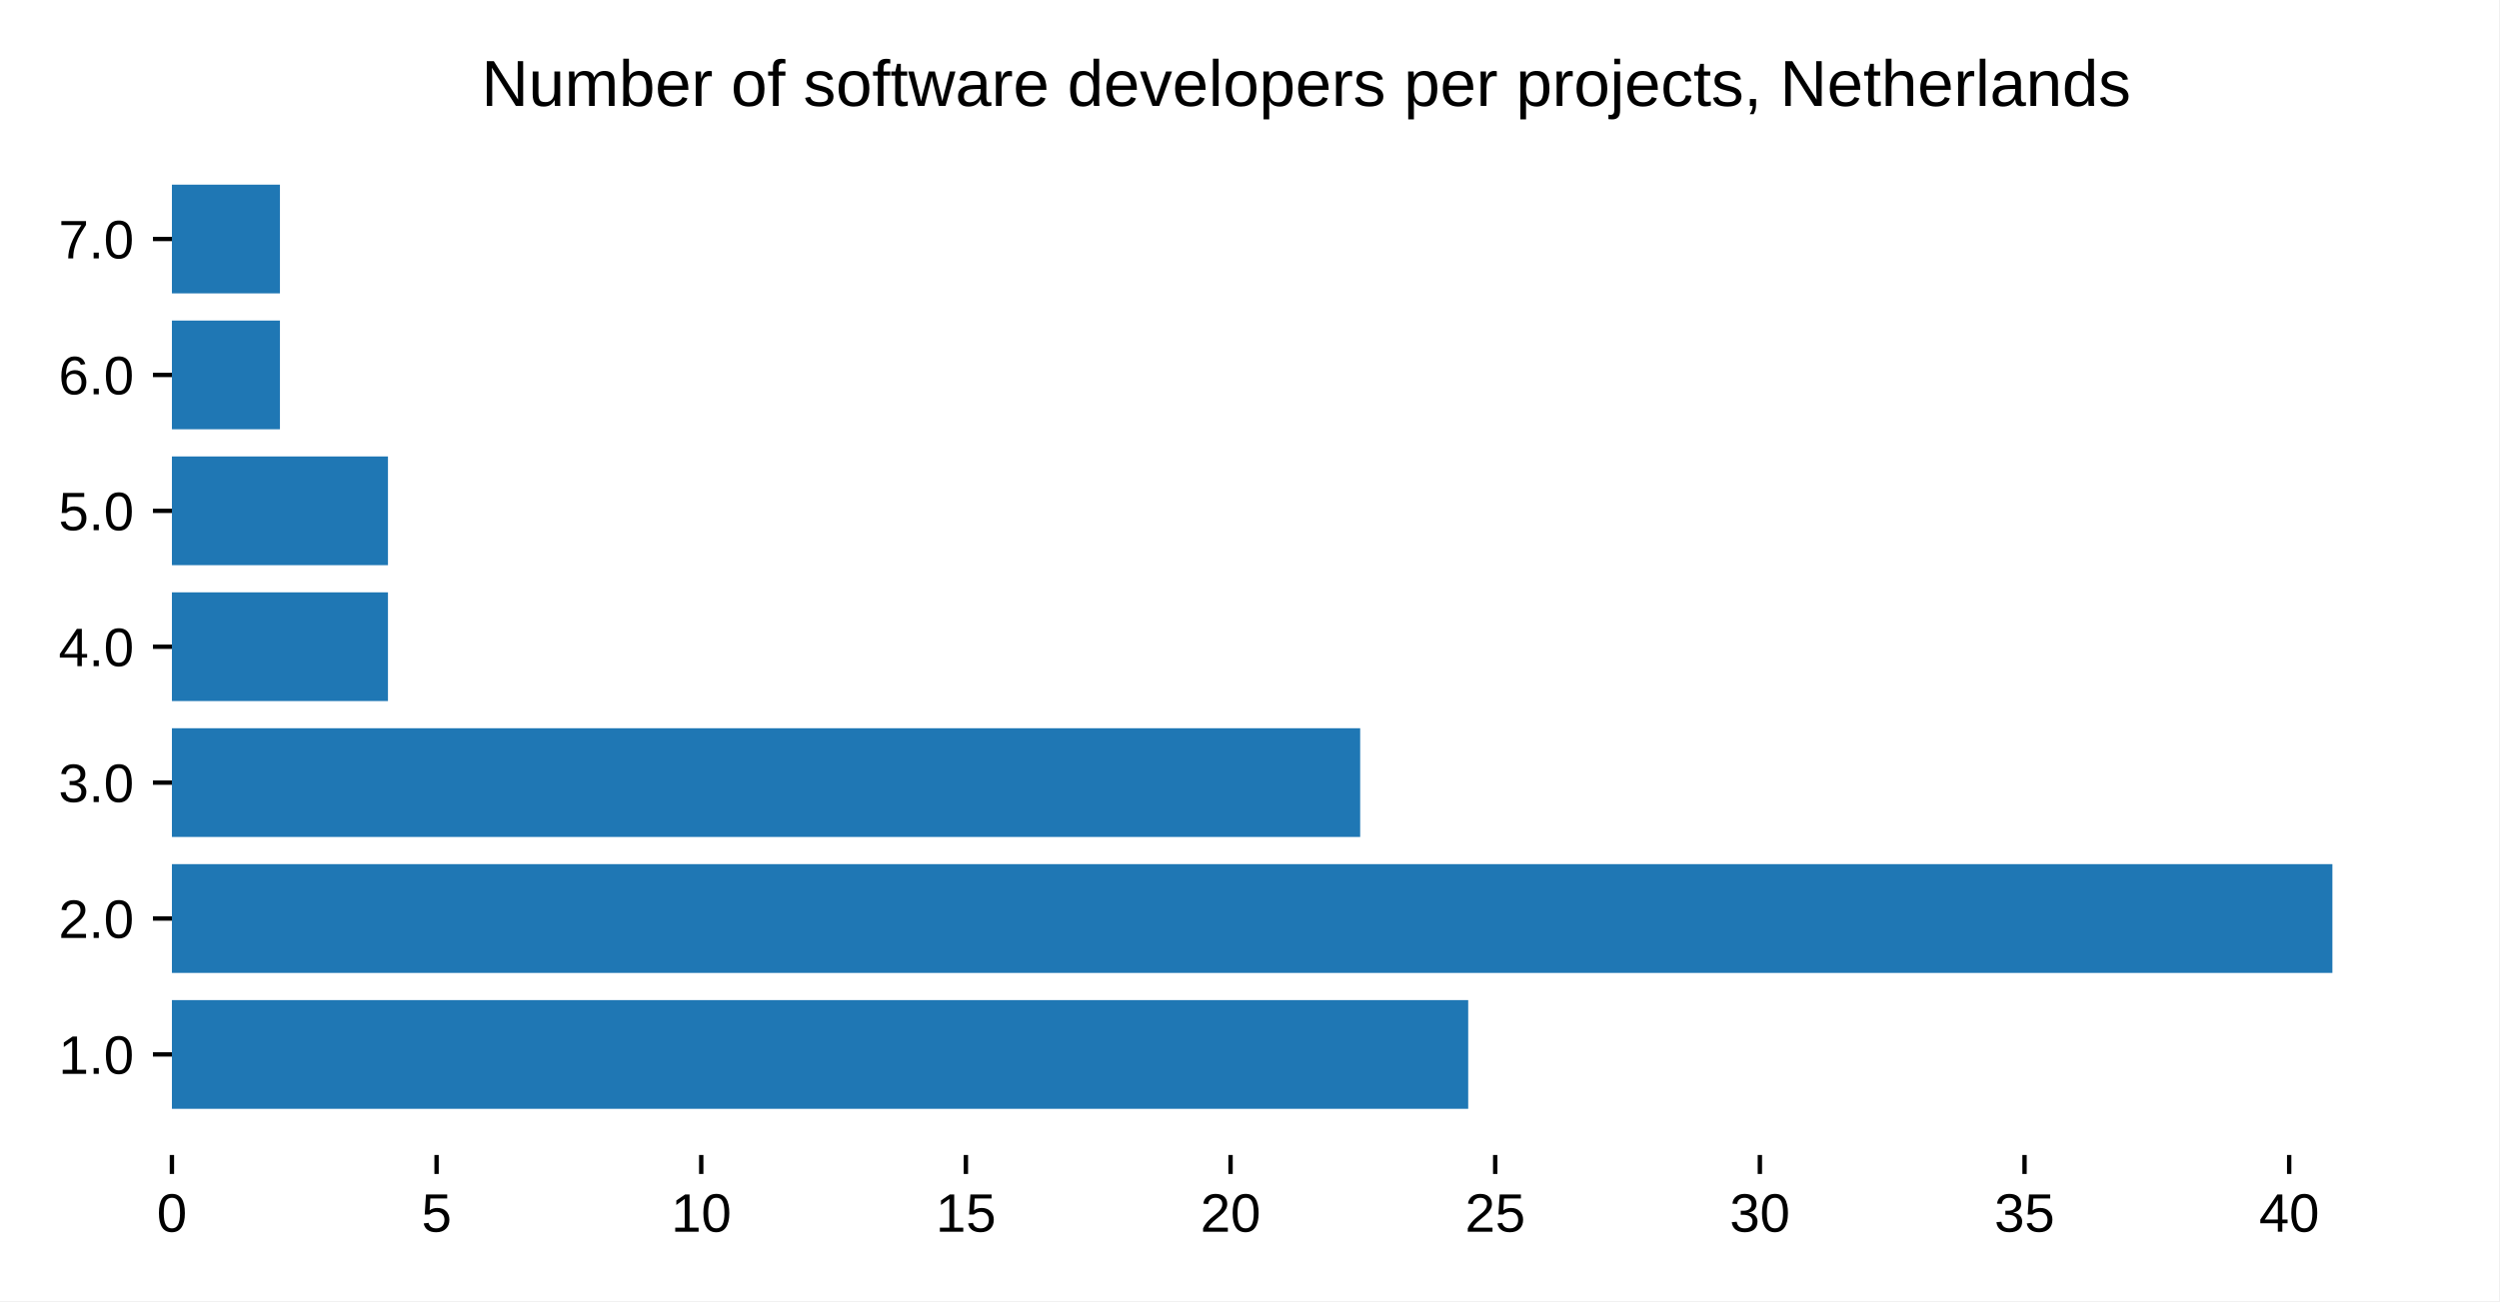
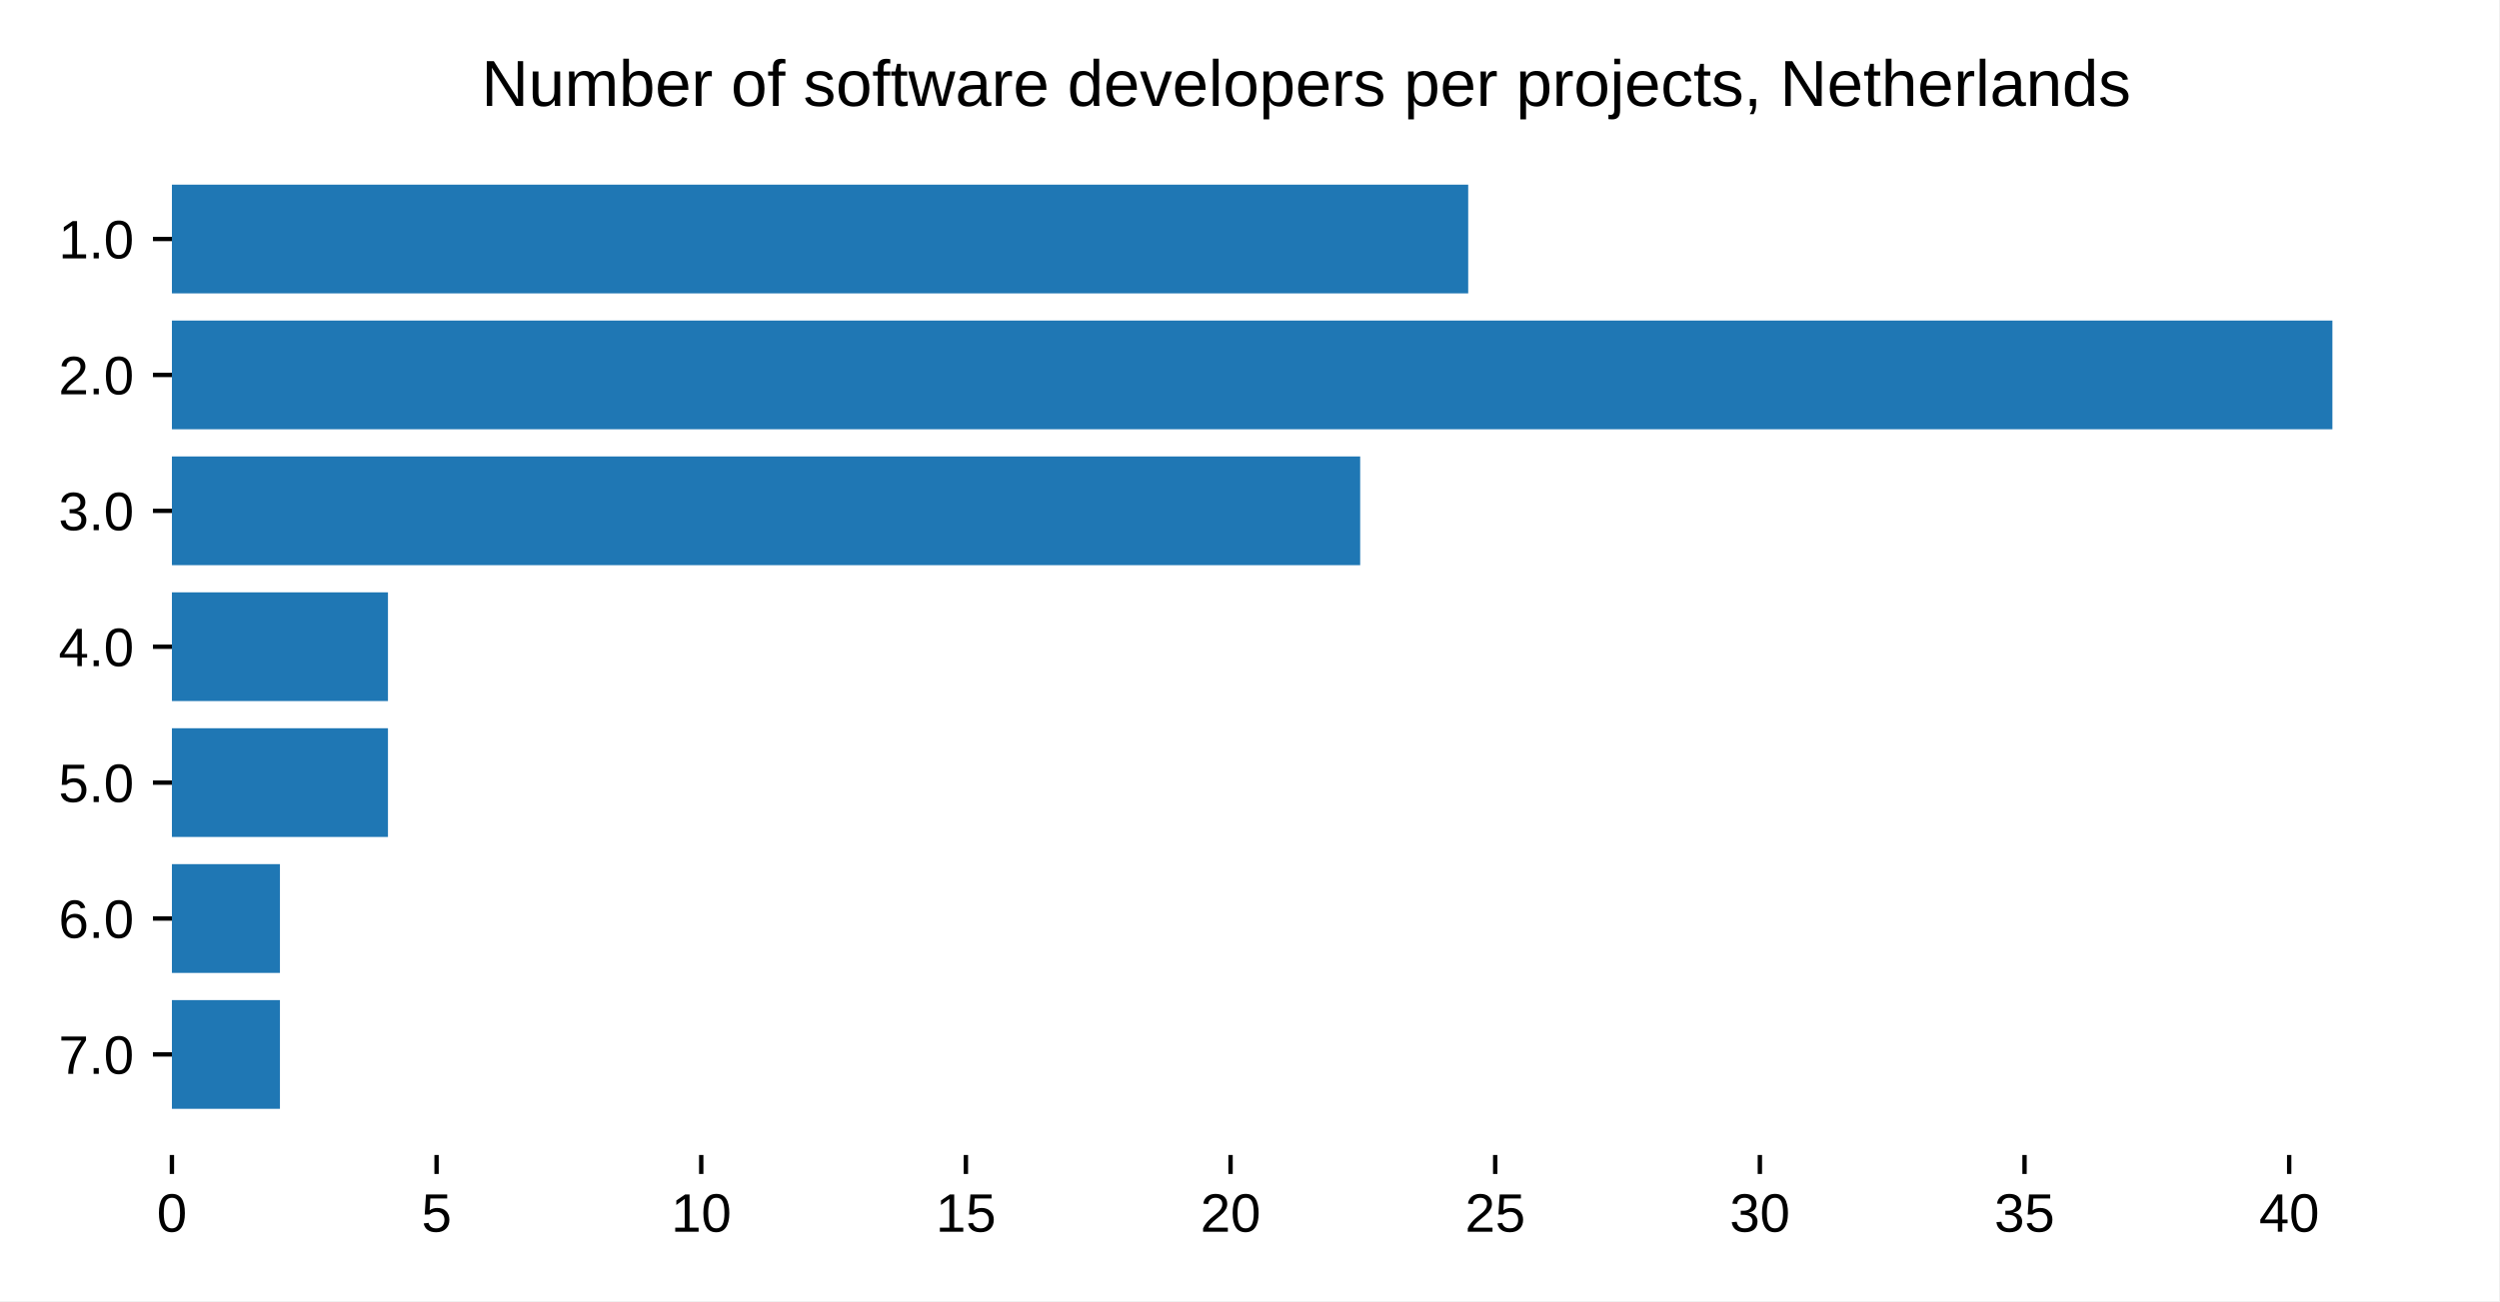
<svg xmlns="http://www.w3.org/2000/svg" xmlns:xlink="http://www.w3.org/1999/xlink" height="240pt" version="1.1" viewBox="0 0 460.8 240" width="460.8pt">
  <defs>
    <style type="text/css">*{stroke-linecap:butt;stroke-linejoin:round;}</style>
  </defs>
  <g id="figure_1">
    <g id="patch_1">
      <path d="M 0 240  L 460.8 240  L 460.8 0  L 0 0  z " style="fill:#ffffff;" />
    </g>
    <g id="axes_1">
      <g id="patch_2">
        <path d="M 31.7 213.055  L 450 213.055  L 450 25.536  L 31.7 25.536  z " style="fill:#ffffff;" />
      </g>
      <g id="patch_3">
-         <path clip-path="url(#p8a62bd207c)" d="M 31.7 204.531  L 270.729 204.531  L 270.729 184.476  L 31.7 184.476  z " style="fill:#1f77b4;" />
+         <path clip-path="url(#p8a62bd207c)" d="M 31.7 204.531  L 51.619 204.531  L 51.619 184.476  L 31.7 184.476  z " style="fill:#1f77b4;" />
      </g>
      <g id="patch_4">
-         <path clip-path="url(#p8a62bd207c)" d="M 31.7 179.462  L 430.081 179.462  L 430.081 159.406  L 31.7 159.406  z " style="fill:#1f77b4;" />
+         <path clip-path="url(#p8a62bd207c)" d="M 31.7 179.462  L 51.619 179.462  L 51.619 159.406  L 31.7 159.406  z " style="fill:#1f77b4;" />
      </g>
      <g id="patch_5">
-         <path clip-path="url(#p8a62bd207c)" d="M 31.7 154.392  L 250.81 154.392  L 250.81 134.337  L 31.7 134.337  z " style="fill:#1f77b4;" />
+         <path clip-path="url(#p8a62bd207c)" d="M 31.7 154.392  L 71.538 154.392  L 71.538 134.337  L 31.7 134.337  z " style="fill:#1f77b4;" />
      </g>
      <g id="patch_6">
        <path clip-path="url(#p8a62bd207c)" d="M 31.7 129.323  L 71.538 129.323  L 71.538 109.267  L 31.7 109.267  z " style="fill:#1f77b4;" />
      </g>
      <g id="patch_7">
-         <path clip-path="url(#p8a62bd207c)" d="M 31.7 104.254  L 71.538 104.254  L 71.538 84.198  L 31.7 84.198  z " style="fill:#1f77b4;" />
+         <path clip-path="url(#p8a62bd207c)" d="M 31.7 104.254  L 250.81 104.254  L 250.81 84.198  L 31.7 84.198  z " style="fill:#1f77b4;" />
      </g>
      <g id="patch_8">
-         <path clip-path="url(#p8a62bd207c)" d="M 31.7 79.184  L 51.619 79.184  L 51.619 59.129  L 31.7 59.129  z " style="fill:#1f77b4;" />
+         <path clip-path="url(#p8a62bd207c)" d="M 31.7 79.184  L 430.081 79.184  L 430.081 59.129  L 31.7 59.129  z " style="fill:#1f77b4;" />
      </g>
      <g id="patch_9">
-         <path clip-path="url(#p8a62bd207c)" d="M 31.7 54.115  L 51.619 54.115  L 51.619 34.059  L 31.7 34.059  z " style="fill:#1f77b4;" />
+         <path clip-path="url(#p8a62bd207c)" d="M 31.7 54.115  L 270.729 54.115  L 270.729 34.059  L 31.7 34.059  z " style="fill:#1f77b4;" />
      </g>
      <g id="matplotlib.axis_1">
        <g id="xtick_1">
          <g id="line2d_1">
            <defs>
              <path d="M 0 0  L 0 3.5  " id="mc3a356a46d" style="stroke:#000000;stroke-width:0.8;" />
            </defs>
            <g>
              <use style="stroke:#000000;stroke-width:0.8;" x="31.7" xlink:href="#mc3a356a46d" y="213.055" />
            </g>
          </g>
          <g id="text_1">
            <text style="font-family:Arial;font-size:10px;font-stretch:normal;font-style:normal;font-weight:normal;text-anchor:middle;" transform="rotate(-0, 31.7, 227.2125)" x="31.7" y="227.213">0</text>
          </g>
        </g>
        <g id="xtick_2">
          <g id="line2d_2">
            <g>
              <use style="stroke:#000000;stroke-width:0.8;" x="80.502" xlink:href="#mc3a356a46d" y="213.055" />
            </g>
          </g>
          <g id="text_2">
            <text style="font-family:Arial;font-size:10px;font-stretch:normal;font-style:normal;font-weight:normal;text-anchor:middle;" transform="rotate(-0, 80.50167, 227.2125)" x="80.502" y="227.213">5</text>
          </g>
        </g>
        <g id="xtick_3">
          <g id="line2d_3">
            <g>
              <use style="stroke:#000000;stroke-width:0.8;" x="129.303" xlink:href="#mc3a356a46d" y="213.055" />
            </g>
          </g>
          <g id="text_3">
            <text style="font-family:Arial;font-size:10px;font-stretch:normal;font-style:normal;font-weight:normal;text-anchor:middle;" transform="rotate(-0, 129.3033, 227.2125)" x="129.303" y="227.213">10</text>
          </g>
        </g>
        <g id="xtick_4">
          <g id="line2d_4">
            <g>
              <use style="stroke:#000000;stroke-width:0.8;" x="178.105" xlink:href="#mc3a356a46d" y="213.055" />
            </g>
          </g>
          <g id="text_4">
            <text style="font-family:Arial;font-size:10px;font-stretch:normal;font-style:normal;font-weight:normal;text-anchor:middle;" transform="rotate(-0, 178.105, 227.2125)" x="178.105" y="227.213">15</text>
          </g>
        </g>
        <g id="xtick_5">
          <g id="line2d_5">
            <g>
              <use style="stroke:#000000;stroke-width:0.8;" x="226.907" xlink:href="#mc3a356a46d" y="213.055" />
            </g>
          </g>
          <g id="text_5">
            <text style="font-family:Arial;font-size:10px;font-stretch:normal;font-style:normal;font-weight:normal;text-anchor:middle;" transform="rotate(-0, 226.9067, 227.2125)" x="226.907" y="227.213">20</text>
          </g>
        </g>
        <g id="xtick_6">
          <g id="line2d_6">
            <g>
              <use style="stroke:#000000;stroke-width:0.8;" x="275.708" xlink:href="#mc3a356a46d" y="213.055" />
            </g>
          </g>
          <g id="text_6">
            <text style="font-family:Arial;font-size:10px;font-stretch:normal;font-style:normal;font-weight:normal;text-anchor:middle;" transform="rotate(-0, 275.7083, 227.2125)" x="275.708" y="227.213">25</text>
          </g>
        </g>
        <g id="xtick_7">
          <g id="line2d_7">
            <g>
              <use style="stroke:#000000;stroke-width:0.8;" x="324.51" xlink:href="#mc3a356a46d" y="213.055" />
            </g>
          </g>
          <g id="text_7">
            <text style="font-family:Arial;font-size:10px;font-stretch:normal;font-style:normal;font-weight:normal;text-anchor:middle;" transform="rotate(-0, 324.51, 227.2125)" x="324.51" y="227.213">30</text>
          </g>
        </g>
        <g id="xtick_8">
          <g id="line2d_8">
            <g>
              <use style="stroke:#000000;stroke-width:0.8;" x="373.312" xlink:href="#mc3a356a46d" y="213.055" />
            </g>
          </g>
          <g id="text_8">
            <text style="font-family:Arial;font-size:10px;font-stretch:normal;font-style:normal;font-weight:normal;text-anchor:middle;" transform="rotate(-0, 373.3117, 227.2125)" x="373.312" y="227.213">35</text>
          </g>
        </g>
        <g id="xtick_9">
          <g id="line2d_9">
            <g>
              <use style="stroke:#000000;stroke-width:0.8;" x="422.113" xlink:href="#mc3a356a46d" y="213.055" />
            </g>
          </g>
          <g id="text_9">
            <text style="font-family:Arial;font-size:10px;font-stretch:normal;font-style:normal;font-weight:normal;text-anchor:middle;" transform="rotate(-0, 422.1133, 227.2125)" x="422.113" y="227.213">40</text>
          </g>
        </g>
      </g>
      <g id="matplotlib.axis_2">
        <g id="ytick_1">
          <g id="line2d_10">
            <defs>
              <path d="M 0 0  L -3.5 0  " id="m82278324de" style="stroke:#000000;stroke-width:0.8;" />
            </defs>
            <g>
              <use style="stroke:#000000;stroke-width:0.8;" x="31.7" xlink:href="#m82278324de" y="194.503" />
            </g>
          </g>
          <g id="text_10">
-             <text style="font-family:Arial;font-size:10px;font-stretch:normal;font-style:normal;font-weight:normal;text-anchor:end;" transform="rotate(-0, 24.7, 198.0822)" x="24.7" y="198.082">1.0</text>
+             <text style="font-family:Arial;font-size:10px;font-stretch:normal;font-style:normal;font-weight:normal;text-anchor:end;" transform="rotate(-0, 24.7, 198.0822)" x="24.7" y="198.082">7.0</text>
          </g>
        </g>
        <g id="ytick_2">
          <g id="line2d_11">
            <g>
              <use style="stroke:#000000;stroke-width:0.8;" x="31.7" xlink:href="#m82278324de" y="169.434" />
            </g>
          </g>
          <g id="text_11">
-             <text style="font-family:Arial;font-size:10px;font-stretch:normal;font-style:normal;font-weight:normal;text-anchor:end;" transform="rotate(-0, 24.7, 173.0128)" x="24.7" y="173.013">2.0</text>
+             <text style="font-family:Arial;font-size:10px;font-stretch:normal;font-style:normal;font-weight:normal;text-anchor:end;" transform="rotate(-0, 24.7, 173.0128)" x="24.7" y="173.013">6.0</text>
          </g>
        </g>
        <g id="ytick_3">
          <g id="line2d_12">
            <g>
              <use style="stroke:#000000;stroke-width:0.8;" x="31.7" xlink:href="#m82278324de" y="144.365" />
            </g>
          </g>
          <g id="text_12">
-             <text style="font-family:Arial;font-size:10px;font-stretch:normal;font-style:normal;font-weight:normal;text-anchor:end;" transform="rotate(-0, 24.7, 147.9435)" x="24.7" y="147.943">3.0</text>
+             <text style="font-family:Arial;font-size:10px;font-stretch:normal;font-style:normal;font-weight:normal;text-anchor:end;" transform="rotate(-0, 24.7, 147.9435)" x="24.7" y="147.943">5.0</text>
          </g>
        </g>
        <g id="ytick_4">
          <g id="line2d_13">
            <g>
              <use style="stroke:#000000;stroke-width:0.8;" x="31.7" xlink:href="#m82278324de" y="119.295" />
            </g>
          </g>
          <g id="text_13">
            <text style="font-family:Arial;font-size:10px;font-stretch:normal;font-style:normal;font-weight:normal;text-anchor:end;" transform="rotate(-0, 24.7, 122.8741)" x="24.7" y="122.874">4.0</text>
          </g>
        </g>
        <g id="ytick_5">
          <g id="line2d_14">
            <g>
              <use style="stroke:#000000;stroke-width:0.8;" x="31.7" xlink:href="#m82278324de" y="94.226" />
            </g>
          </g>
          <g id="text_14">
-             <text style="font-family:Arial;font-size:10px;font-stretch:normal;font-style:normal;font-weight:normal;text-anchor:end;" transform="rotate(-0, 24.7, 97.80467)" x="24.7" y="97.805">5.0</text>
+             <text style="font-family:Arial;font-size:10px;font-stretch:normal;font-style:normal;font-weight:normal;text-anchor:end;" transform="rotate(-0, 24.7, 97.80467)" x="24.7" y="97.805">3.0</text>
          </g>
        </g>
        <g id="ytick_6">
          <g id="line2d_15">
            <g>
              <use style="stroke:#000000;stroke-width:0.8;" x="31.7" xlink:href="#m82278324de" y="69.156" />
            </g>
          </g>
          <g id="text_15">
-             <text style="font-family:Arial;font-size:10px;font-stretch:normal;font-style:normal;font-weight:normal;text-anchor:end;" transform="rotate(-0, 24.7, 72.73528)" x="24.7" y="72.735">6.0</text>
+             <text style="font-family:Arial;font-size:10px;font-stretch:normal;font-style:normal;font-weight:normal;text-anchor:end;" transform="rotate(-0, 24.7, 72.73528)" x="24.7" y="72.735">2.0</text>
          </g>
        </g>
        <g id="ytick_7">
          <g id="line2d_16">
            <g>
              <use style="stroke:#000000;stroke-width:0.8;" x="31.7" xlink:href="#m82278324de" y="44.087" />
            </g>
          </g>
          <g id="text_16">
-             <text style="font-family:Arial;font-size:10px;font-stretch:normal;font-style:normal;font-weight:normal;text-anchor:end;" transform="rotate(-0, 24.7, 47.66588)" x="24.7" y="47.666">7.0</text>
+             <text style="font-family:Arial;font-size:10px;font-stretch:normal;font-style:normal;font-weight:normal;text-anchor:end;" transform="rotate(-0, 24.7, 47.66588)" x="24.7" y="47.666">1.0</text>
          </g>
        </g>
      </g>
      <g id="text_17">
        <text style="font-family:Arial;font-size:12px;font-stretch:normal;font-style:normal;font-weight:normal;text-anchor:middle;" transform="rotate(-0, 240.85, 19.53562)" x="240.85" y="19.536">Number of software developers per projects, Netherlands</text>
      </g>
    </g>
  </g>
  <defs>
    <clipPath id="p8a62bd207c">
      <rect height="187.519" width="418.3" x="31.7" y="25.536" />
    </clipPath>
  </defs>
</svg>
